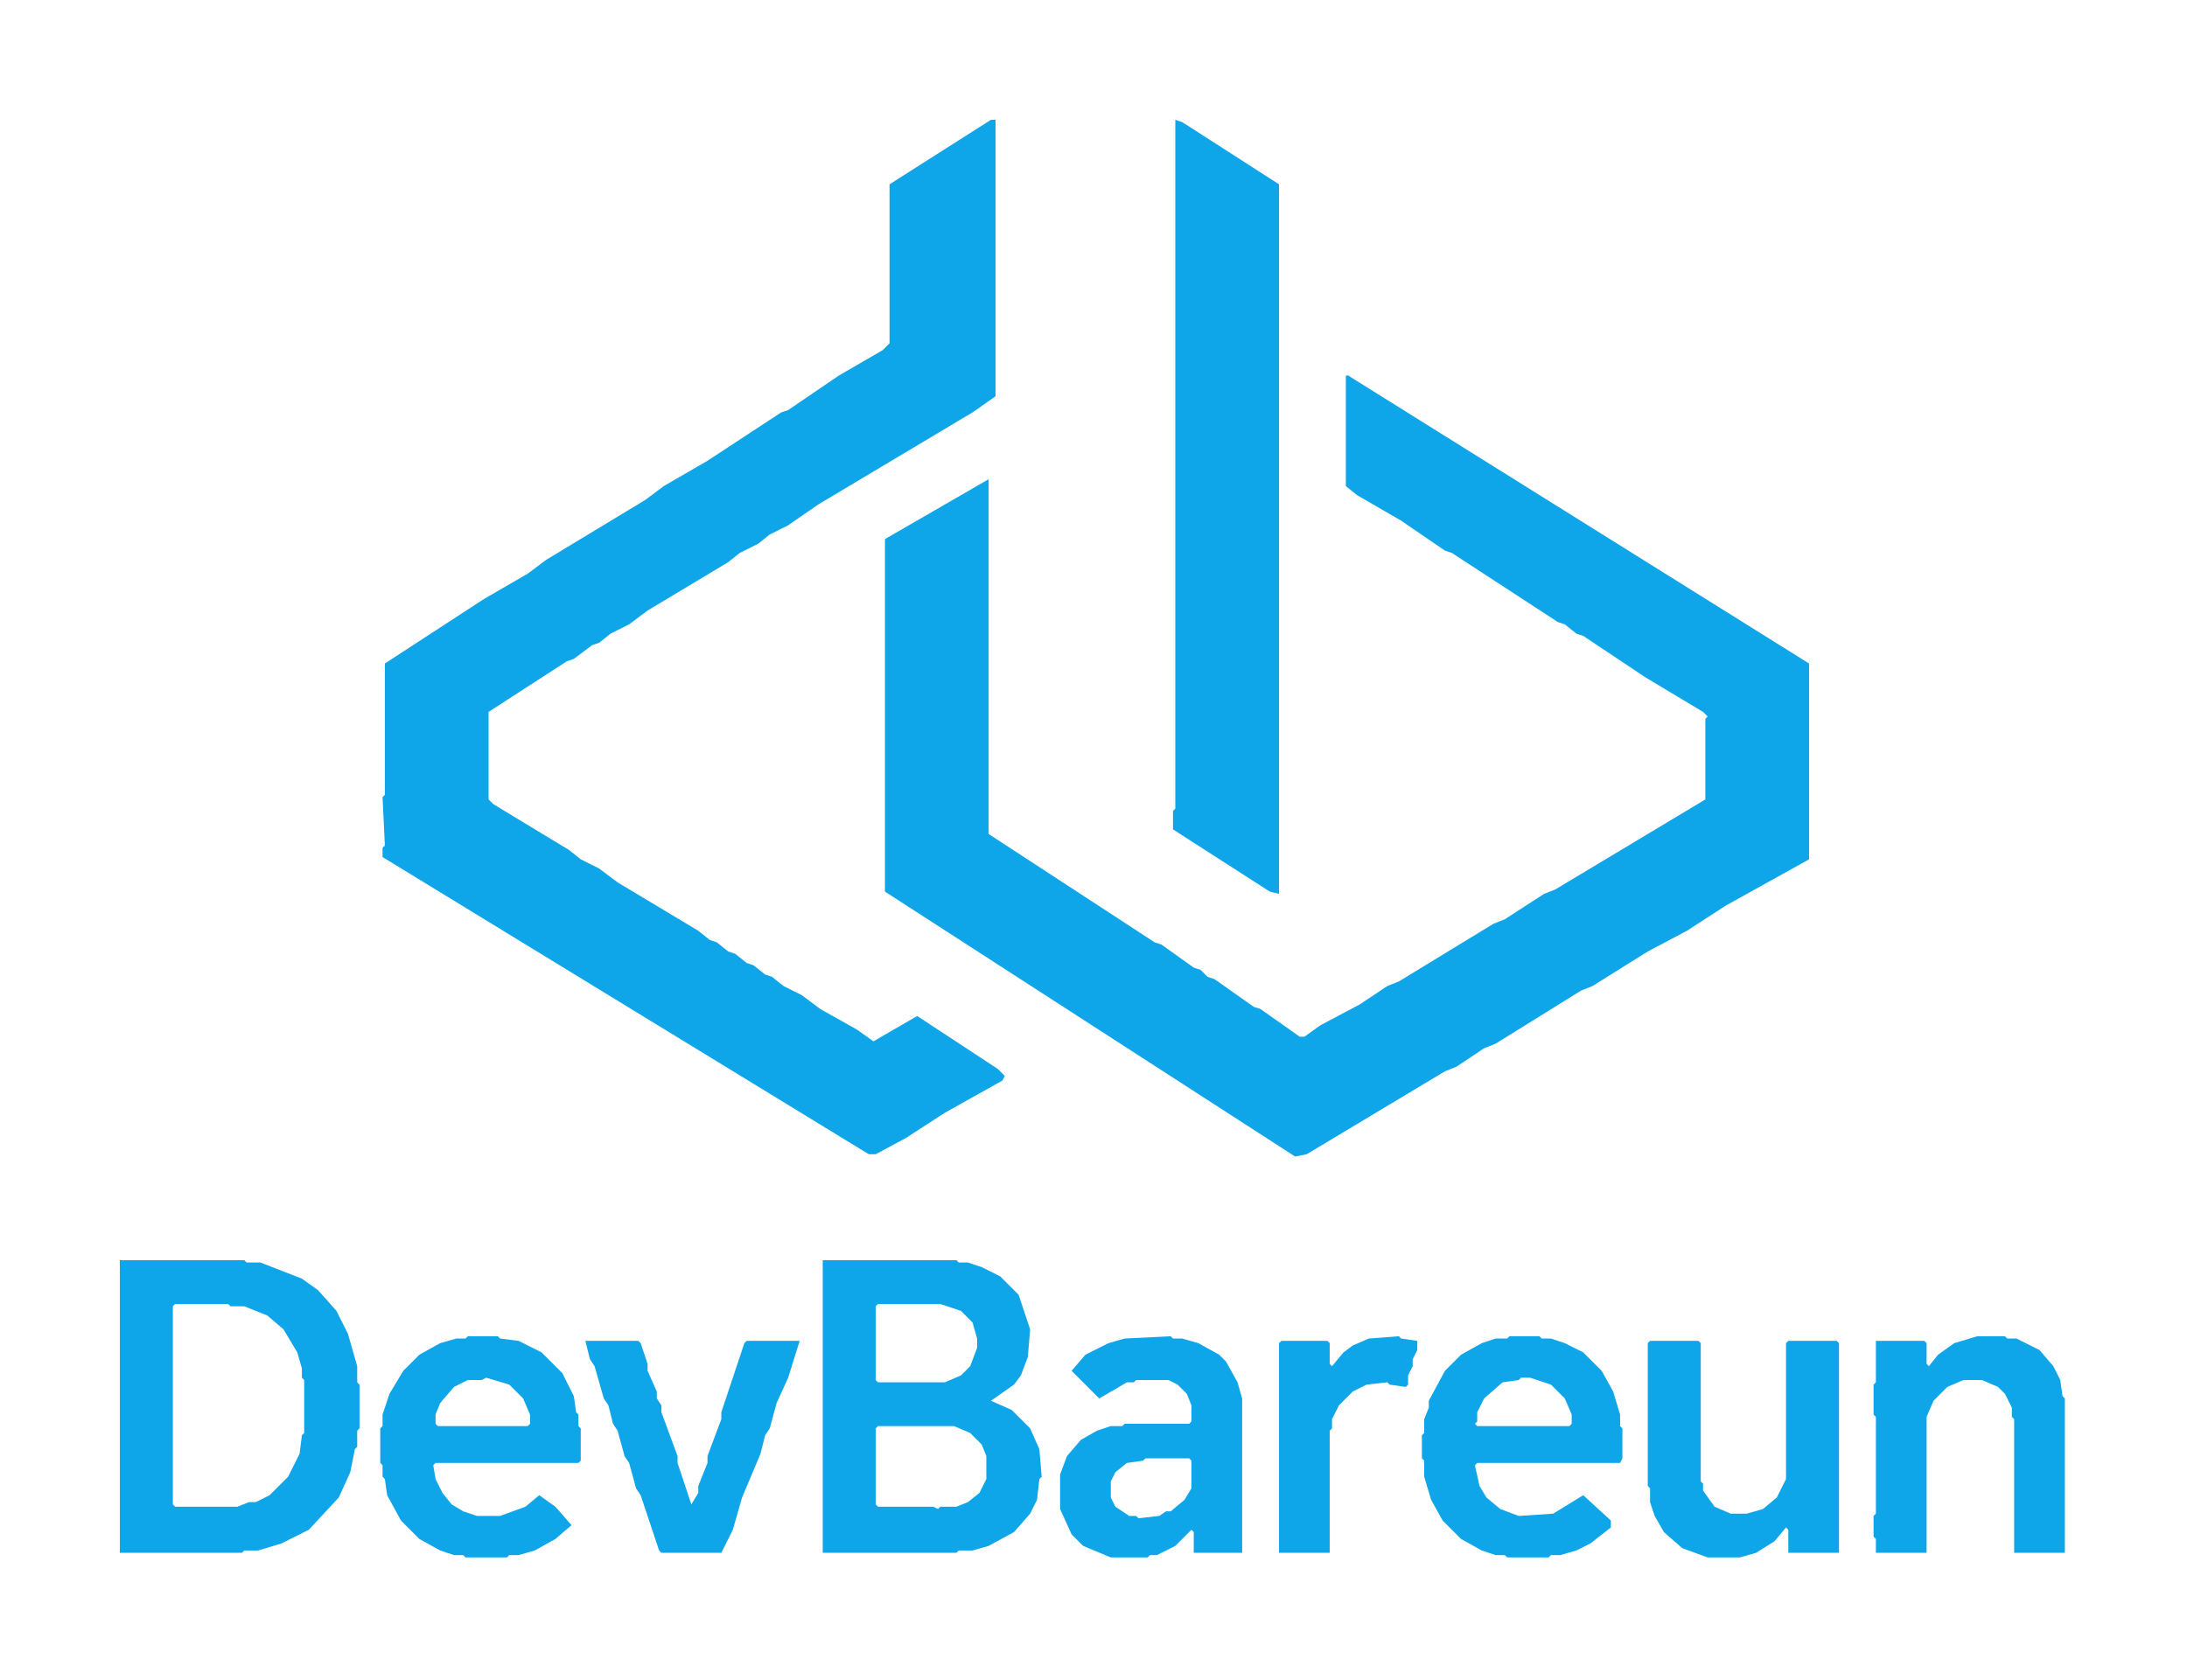
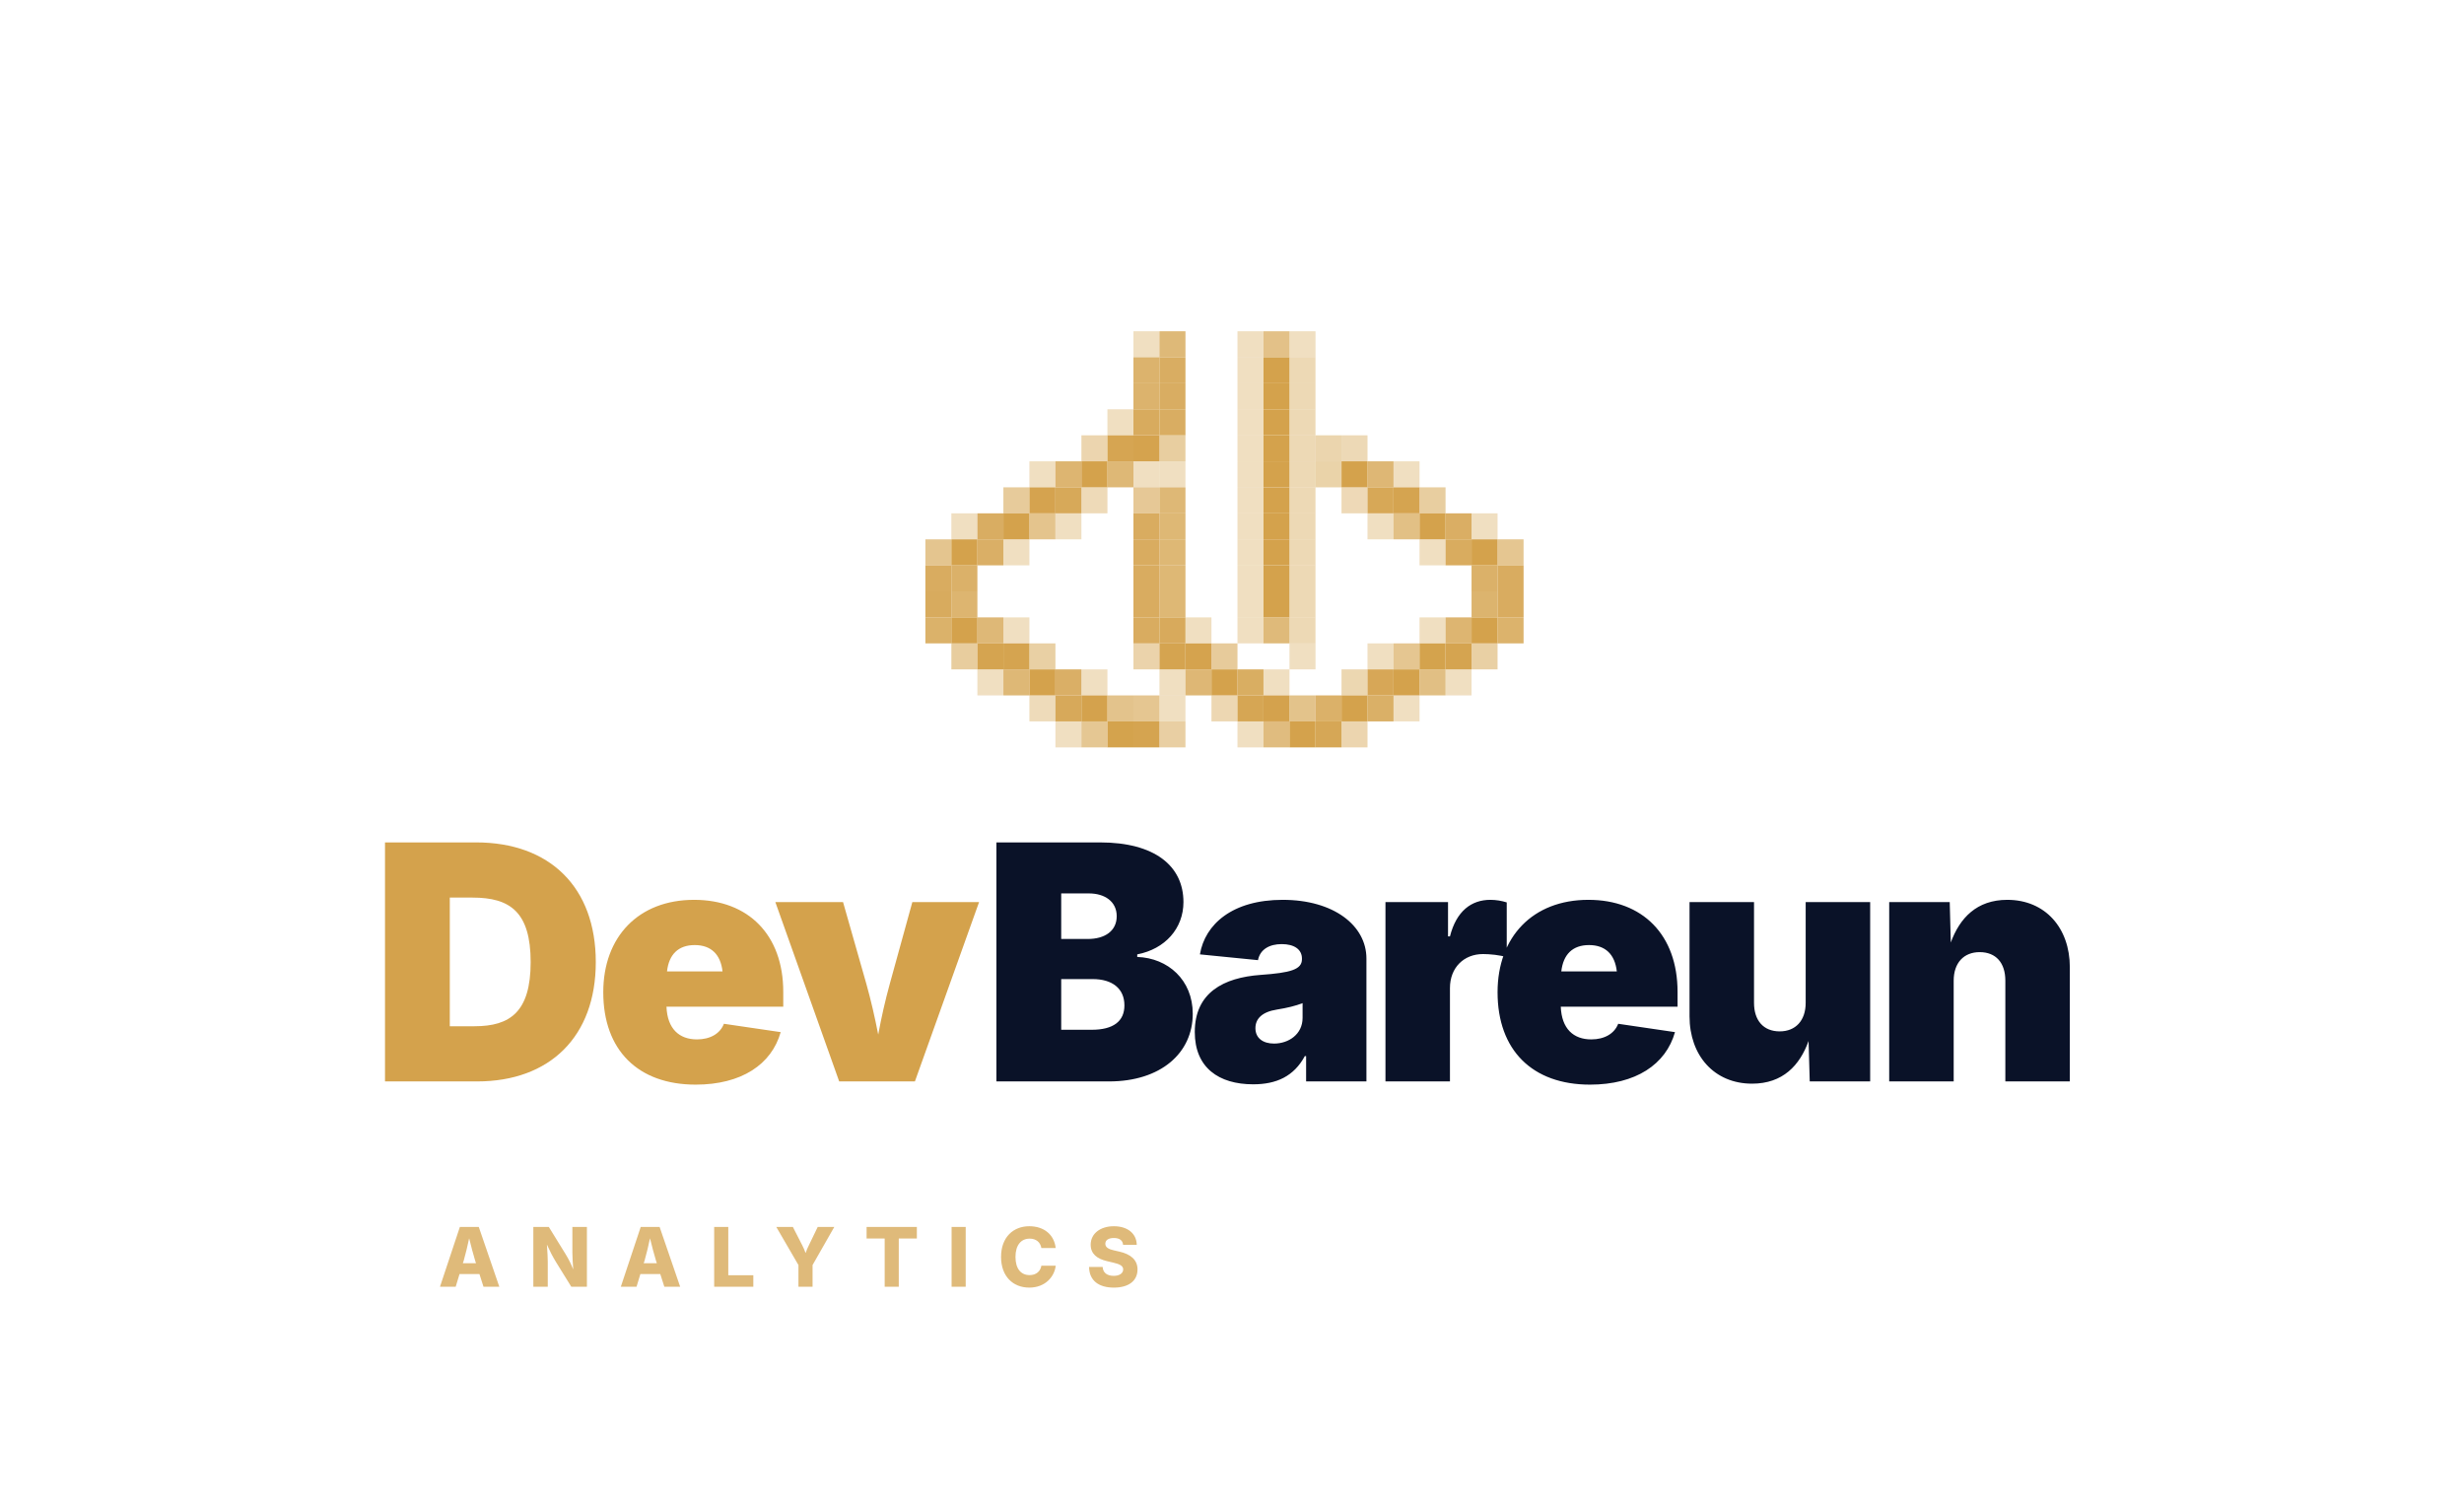
- <svg xmlns="http://www.w3.org/2000/svg" width="949" height="729" viewBox="0 0 949 729" role="img" aria-labelledby="title">
-   <g transform="translate(52 52)">
-     <path d="M 664.0 530.0 L 663.0 531.0 L 663.0 593.0 L 664.0 594.0 L 664.0 600.0 L 666.0 606.0 L 670.0 613.0 L 678.0 620.0 L 689.0 624.0 L 703.0 624.0 L 710.0 622.0 L 718.0 617.0 L 723.0 611.0 L 724.0 612.0 L 724.0 622.0 L 746.0 622.0 L 746.0 531.0 L 745.0 530.0 L 724.0 530.0 L 723.0 531.0 L 723.0 590.0 L 719.0 598.0 L 713.0 603.0 L 706.0 605.0 L 699.0 605.0 L 692.0 602.0 L 687.0 595.0 L 687.0 592.0 L 686.0 591.0 L 686.0 531.0 L 685.0 530.0 Z M 202.0 530.0 L 204.0 538.0 L 206.0 541.0 L 210.0 555.0 L 212.0 558.0 L 214.0 566.0 L 216.0 569.0 L 219.0 580.0 L 221.0 583.0 L 224.0 594.0 L 226.0 597.0 L 234.0 621.0 L 235.0 622.0 L 261.0 622.0 L 266.0 612.0 L 270.0 598.0 L 278.0 579.0 L 280.0 571.0 L 282.0 568.0 L 285.0 557.0 L 290.0 546.0 L 295.0 530.0 L 272.0 530.0 L 271.0 531.0 L 261.0 561.0 L 261.0 564.0 L 255.0 580.0 L 255.0 583.0 L 251.0 593.0 L 251.0 596.0 L 248.0 601.0 L 242.0 583.0 L 242.0 580.0 L 235.0 561.0 L 235.0 558.0 L 233.0 555.0 L 233.0 552.0 L 229.0 543.0 L 229.0 540.0 L 226.0 531.0 L 225.0 530.0 Z M 833.0 534.0 L 823.0 529.0 L 819.0 529.0 L 818.0 528.0 L 806.0 528.0 L 796.0 531.0 L 789.0 536.0 L 785.0 541.0 L 784.0 540.0 L 784.0 531.0 L 783.0 530.0 L 762.0 530.0 L 762.0 548.0 L 761.0 549.0 L 761.0 562.0 L 762.0 563.0 L 762.0 605.0 L 761.0 606.0 L 761.0 615.0 L 762.0 616.0 L 762.0 622.0 L 784.0 622.0 L 784.0 563.0 L 787.0 556.0 L 793.0 550.0 L 800.0 547.0 L 808.0 547.0 L 815.0 550.0 L 818.0 553.0 L 821.0 559.0 L 821.0 563.0 L 822.0 564.0 L 822.0 622.0 L 844.0 622.0 L 844.0 555.0 L 843.0 554.0 L 842.0 547.0 L 839.0 541.0 Z M 591.0 531.0 L 582.0 536.0 L 575.0 543.0 L 568.0 556.0 L 568.0 559.0 L 566.0 564.0 L 566.0 570.0 L 565.0 571.0 L 565.0 581.0 L 566.0 582.0 L 566.0 589.0 L 569.0 599.0 L 574.0 608.0 L 582.0 616.0 L 591.0 621.0 L 597.0 623.0 L 601.0 623.0 L 602.0 624.0 L 620.0 624.0 L 621.0 623.0 L 625.0 623.0 L 632.0 621.0 L 638.0 618.0 L 647.0 611.0 L 647.0 608.0 L 635.0 597.0 L 622.0 605.0 L 607.0 606.0 L 599.0 603.0 L 593.0 598.0 L 590.0 593.0 L 588.0 584.0 L 589.0 583.0 L 651.0 583.0 L 652.0 581.0 L 652.0 568.0 L 651.0 567.0 L 651.0 562.0 L 648.0 552.0 L 643.0 543.0 L 635.0 535.0 L 627.0 531.0 L 621.0 529.0 L 617.0 529.0 L 616.0 528.0 L 603.0 528.0 L 602.0 529.0 L 597.0 529.0 Z M 588.0 566.0 L 589.0 565.0 L 589.0 561.0 L 592.0 555.0 L 600.0 548.0 L 607.0 547.0 L 608.0 546.0 L 612.0 546.0 L 621.0 549.0 L 627.0 555.0 L 630.0 562.0 L 630.0 566.0 L 629.0 567.0 L 589.0 567.0 Z M 563.0 530.0 L 556.0 529.0 L 555.0 528.0 L 542.0 529.0 L 535.0 532.0 L 531.0 535.0 L 526.0 541.0 L 525.0 540.0 L 525.0 531.0 L 524.0 530.0 L 504.0 530.0 L 503.0 531.0 L 503.0 622.0 L 525.0 622.0 L 525.0 569.0 L 526.0 568.0 L 526.0 564.0 L 529.0 558.0 L 535.0 552.0 L 541.0 549.0 L 550.0 548.0 L 551.0 549.0 L 558.0 550.0 L 559.0 549.0 L 559.0 545.0 L 561.0 541.0 L 561.0 538.0 L 563.0 534.0 Z M 419.0 536.0 L 413.0 543.0 L 425.0 555.0 L 437.0 548.0 L 440.0 548.0 L 441.0 547.0 L 455.0 547.0 L 459.0 549.0 L 463.0 553.0 L 465.0 558.0 L 465.0 565.0 L 464.0 566.0 L 436.0 566.0 L 435.0 567.0 L 430.0 567.0 L 424.0 569.0 L 417.0 573.0 L 411.0 580.0 L 408.0 588.0 L 408.0 603.0 L 413.0 614.0 L 418.0 619.0 L 430.0 624.0 L 446.0 624.0 L 447.0 623.0 L 450.0 623.0 L 458.0 619.0 L 465.0 612.0 L 466.0 613.0 L 466.0 622.0 L 487.0 622.0 L 487.0 555.0 L 485.0 548.0 L 480.0 539.0 L 477.0 536.0 L 468.0 531.0 L 461.0 529.0 L 457.0 529.0 L 456.0 528.0 L 436.0 529.0 L 429.0 531.0 Z M 464.0 581.0 L 465.0 582.0 L 465.0 594.0 L 462.0 599.0 L 456.0 604.0 L 454.0 604.0 L 451.0 606.0 L 442.0 607.0 L 441.0 606.0 L 438.0 606.0 L 432.0 602.0 L 430.0 598.0 L 430.0 591.0 L 432.0 587.0 L 437.0 583.0 L 444.0 582.0 L 445.0 581.0 Z M 139.0 531.0 L 130.0 536.0 L 123.0 543.0 L 117.0 553.0 L 114.0 562.0 L 114.0 567.0 L 113.0 568.0 L 113.0 583.0 L 114.0 584.0 L 114.0 589.0 L 115.0 590.0 L 116.0 597.0 L 122.0 608.0 L 130.0 616.0 L 139.0 621.0 L 145.0 623.0 L 149.0 623.0 L 150.0 624.0 L 168.0 624.0 L 169.0 623.0 L 173.0 623.0 L 180.0 621.0 L 189.0 616.0 L 196.0 610.0 L 189.0 602.0 L 182.0 597.0 L 176.0 602.0 L 165.0 606.0 L 155.0 606.0 L 149.0 604.0 L 144.0 601.0 L 140.0 596.0 L 137.0 590.0 L 136.0 584.0 L 137.0 583.0 L 199.0 583.0 L 200.0 582.0 L 200.0 568.0 L 199.0 567.0 L 199.0 562.0 L 198.0 561.0 L 197.0 554.0 L 192.0 544.0 L 183.0 535.0 L 173.0 530.0 L 165.0 529.0 L 164.0 528.0 L 151.0 528.0 L 150.0 529.0 L 146.0 529.0 Z M 137.0 562.0 L 139.0 557.0 L 145.0 550.0 L 151.0 547.0 L 157.0 547.0 L 159.0 546.0 L 169.0 549.0 L 175.0 555.0 L 178.0 562.0 L 178.0 566.0 L 177.0 567.0 L 138.0 567.0 L 137.0 566.0 Z M 305.0 495.0 L 305.0 622.0 L 363.0 622.0 L 364.0 621.0 L 370.0 621.0 L 377.0 619.0 L 388.0 613.0 L 395.0 605.0 L 398.0 599.0 L 399.0 590.0 L 400.0 589.0 L 399.0 577.0 L 395.0 568.0 L 387.0 560.0 L 378.0 556.0 L 388.0 549.0 L 391.0 545.0 L 394.0 537.0 L 395.0 525.0 L 390.0 510.0 L 382.0 502.0 L 374.0 498.0 L 368.0 496.0 L 364.0 496.0 L 363.0 495.0 Z M 328.0 568.0 L 329.0 567.0 L 362.0 567.0 L 369.0 570.0 L 374.0 575.0 L 376.0 580.0 L 376.0 590.0 L 373.0 596.0 L 368.0 600.0 L 363.0 602.0 L 356.0 602.0 L 355.0 603.0 L 353.0 602.0 L 329.0 602.0 L 328.0 601.0 Z M 328.0 515.0 L 329.0 514.0 L 356.0 514.0 L 365.0 517.0 L 370.0 522.0 L 372.0 529.0 L 372.0 533.0 L 369.0 541.0 L 365.0 545.0 L 358.0 548.0 L 329.0 548.0 L 328.0 547.0 Z M 0.0 495.0 L 0.0 622.0 L 53.0 622.0 L 54.0 621.0 L 60.0 621.0 L 70.0 618.0 L 82.0 612.0 L 95.0 598.0 L 100.0 587.0 L 102.0 577.0 L 103.0 576.0 L 103.0 569.0 L 104.0 568.0 L 104.0 549.0 L 103.0 548.0 L 103.0 541.0 L 99.0 527.0 L 94.0 517.0 L 86.0 508.0 L 79.0 503.0 L 61.0 496.0 L 55.0 496.0 L 54.0 495.0 Z M 24.0 514.0 L 47.0 514.0 L 48.0 515.0 L 54.0 515.0 L 64.0 519.0 L 71.0 525.0 L 77.0 535.0 L 79.0 542.0 L 79.0 546.0 L 80.0 547.0 L 80.0 570.0 L 79.0 571.0 L 78.0 579.0 L 73.0 589.0 L 65.0 597.0 L 59.0 600.0 L 56.0 600.0 L 51.0 602.0 L 24.0 602.0 L 23.0 601.0 L 23.0 515.0 Z M 533.0 111.0 L 532.0 111.0 L 532.0 159.0 L 537.0 163.0 L 556.0 174.0 L 575.0 187.0 L 578.0 188.0 L 624.0 218.0 L 627.0 219.0 L 632.0 223.0 L 635.0 224.0 L 662.0 242.0 L 687.0 257.0 L 689.0 259.0 L 688.0 260.0 L 688.0 295.0 L 623.0 334.0 L 618.0 336.0 L 601.0 347.0 L 596.0 349.0 L 555.0 374.0 L 550.0 376.0 L 538.0 384.0 L 521.0 393.0 L 514.0 398.0 L 512.0 398.0 L 495.0 386.0 L 492.0 385.0 L 475.0 373.0 L 472.0 372.0 L 469.0 369.0 L 466.0 368.0 L 452.0 358.0 L 449.0 357.0 L 377.0 310.0 L 377.0 156.0 L 332.0 182.0 L 332.0 335.0 L 510.0 450.0 L 515.0 449.0 L 575.0 413.0 L 580.0 411.0 L 592.0 403.0 L 597.0 401.0 L 634.0 378.0 L 639.0 376.0 L 663.0 361.0 L 680.0 352.0 L 697.0 341.0 L 733.0 321.0 L 733.0 236.0 Z M 458.0 0.0 L 458.0 299.0 L 457.0 300.0 L 457.0 308.0 L 499.0 335.0 L 503.0 336.0 L 503.0 28.0 L 461.0 1.0 Z M 380.0 0.0 L 378.0 0.0 L 334.0 28.0 L 334.0 97.0 L 331.0 100.0 L 312.0 111.0 L 290.0 126.0 L 287.0 127.0 L 255.0 148.0 L 236.0 159.0 L 228.0 165.0 L 185.0 191.0 L 177.0 197.0 L 158.0 208.0 L 115.0 236.0 L 115.0 293.0 L 114.0 294.0 L 115.0 315.0 L 114.0 316.0 L 114.0 320.0 L 325.0 449.0 L 328.0 449.0 L 341.0 442.0 L 358.0 431.0 L 383.0 417.0 L 384.0 415.0 L 381.0 412.0 L 346.0 389.0 L 327.0 400.0 L 320.0 395.0 L 304.0 386.0 L 296.0 380.0 L 288.0 376.0 L 283.0 372.0 L 280.0 371.0 L 275.0 367.0 L 272.0 366.0 L 267.0 362.0 L 264.0 361.0 L 259.0 357.0 L 256.0 356.0 L 251.0 352.0 L 216.0 331.0 L 208.0 325.0 L 200.0 321.0 L 195.0 317.0 L 162.0 297.0 L 160.0 295.0 L 160.0 257.0 L 194.0 235.0 L 197.0 234.0 L 205.0 228.0 L 208.0 227.0 L 213.0 223.0 L 221.0 219.0 L 229.0 213.0 L 264.0 192.0 L 269.0 188.0 L 277.0 184.0 L 282.0 180.0 L 290.0 176.0 L 303.0 167.0 L 370.0 127.0 L 380.0 120.0 Z" fill="#0EA5E9" fill-rule="evenodd" />
+ <svg xmlns="http://www.w3.org/2000/svg" width="360" height="220" viewBox="0 0 360 220" role="img" aria-label="DevBareun logo">
+   <style>.brand{font-family:Inter,Segoe UI,Arial,sans-serif;font-size:48px;font-weight:900;letter-spacing:-2px;}.sub{font-family:Inter,Segoe UI,Arial,sans-serif;font-size:12px;font-weight:800;letter-spacing:4px;}</style>
+   <g transform="translate(120 18)">
+     <g transform="translate(0 0) scale(3.8)">
+       <g shape-rendering="geometricPrecision">
+         <rect x="12" y="8" width="1" height="1" fill="#D4A24C" opacity="0.350" />
+         <rect x="13" y="8" width="1" height="1" fill="#D4A24C" opacity="0.757" />
+         <rect x="16" y="8" width="1" height="1" fill="#D4A24C" opacity="0.350" />
+         <rect x="17" y="8" width="1" height="1" fill="#D4A24C" opacity="0.663" />
+         <rect x="18" y="8" width="1" height="1" fill="#D4A24C" opacity="0.350" />
+         <rect x="12" y="9" width="1" height="1" fill="#D4A24C" opacity="0.816" />
+         <rect x="13" y="9" width="1" height="1" fill="#D4A24C" opacity="0.878" />
+         <rect x="16" y="9" width="1" height="1" fill="#D4A24C" opacity="0.350" />
+         <rect x="17" y="9" width="1" height="1" fill="#D4A24C" opacity="1.000" />
+         <rect x="18" y="9" width="1" height="1" fill="#D4A24C" opacity="0.412" />
+         <rect x="12" y="10" width="1" height="1" fill="#D4A24C" opacity="0.816" />
+         <rect x="13" y="10" width="1" height="1" fill="#D4A24C" opacity="0.878" />
+         <rect x="16" y="10" width="1" height="1" fill="#D4A24C" opacity="0.350" />
+         <rect x="17" y="10" width="1" height="1" fill="#D4A24C" opacity="1.000" />
+         <rect x="18" y="10" width="1" height="1" fill="#D4A24C" opacity="0.412" />
+         <rect x="11" y="11" width="1" height="1" fill="#D4A24C" opacity="0.350" />
+         <rect x="12" y="11" width="1" height="1" fill="#D4A24C" opacity="0.898" />
+         <rect x="13" y="11" width="1" height="1" fill="#D4A24C" opacity="0.878" />
+         <rect x="16" y="11" width="1" height="1" fill="#D4A24C" opacity="0.350" />
+         <rect x="17" y="11" width="1" height="1" fill="#D4A24C" opacity="1.000" />
+         <rect x="18" y="11" width="1" height="1" fill="#D4A24C" opacity="0.412" />
+         <rect x="10" y="12" width="1" height="1" fill="#D4A24C" opacity="0.447" />
+         <rect x="11" y="12" width="1" height="1" fill="#D4A24C" opacity="0.961" />
+         <rect x="12" y="12" width="1" height="1" fill="#D4A24C" opacity="0.988" />
+         <rect x="13" y="12" width="1" height="1" fill="#D4A24C" opacity="0.529" />
+         <rect x="16" y="12" width="1" height="1" fill="#D4A24C" opacity="0.350" />
+         <rect x="17" y="12" width="1" height="1" fill="#D4A24C" opacity="1.000" />
+         <rect x="18" y="12" width="1" height="1" fill="#D4A24C" opacity="0.412" />
+         <rect x="19" y="12" width="1" height="1" fill="#D4A24C" opacity="0.455" />
+         <rect x="20" y="12" width="1" height="1" fill="#D4A24C" opacity="0.408" />
+         <rect x="8" y="13" width="1" height="1" fill="#D4A24C" opacity="0.350" />
+         <rect x="9" y="13" width="1" height="1" fill="#D4A24C" opacity="0.796" />
+         <rect x="10" y="13" width="1" height="1" fill="#D4A24C" opacity="1.000" />
+         <rect x="11" y="13" width="1" height="1" fill="#D4A24C" opacity="0.765" />
+         <rect x="12" y="13" width="1" height="1" fill="#D4A24C" opacity="0.350" />
+         <rect x="13" y="13" width="1" height="1" fill="#D4A24C" opacity="0.350" />
+         <rect x="16" y="13" width="1" height="1" fill="#D4A24C" opacity="0.350" />
+         <rect x="17" y="13" width="1" height="1" fill="#D4A24C" opacity="1.000" />
+         <rect x="18" y="13" width="1" height="1" fill="#D4A24C" opacity="0.412" />
+         <rect x="19" y="13" width="1" height="1" fill="#D4A24C" opacity="0.478" />
+         <rect x="20" y="13" width="1" height="1" fill="#D4A24C" opacity="1.000" />
+         <rect x="21" y="13" width="1" height="1" fill="#D4A24C" opacity="0.773" />
+         <rect x="22" y="13" width="1" height="1" fill="#D4A24C" opacity="0.350" />
+         <rect x="7" y="14" width="1" height="1" fill="#D4A24C" opacity="0.557" />
+         <rect x="8" y="14" width="1" height="1" fill="#D4A24C" opacity="0.984" />
+         <rect x="9" y="14" width="1" height="1" fill="#D4A24C" opacity="0.929" />
+         <rect x="10" y="14" width="1" height="1" fill="#D4A24C" opacity="0.396" />
+         <rect x="12" y="14" width="1" height="1" fill="#D4A24C" opacity="0.588" />
+         <rect x="13" y="14" width="1" height="1" fill="#D4A24C" opacity="0.765" />
+         <rect x="16" y="14" width="1" height="1" fill="#D4A24C" opacity="0.350" />
+         <rect x="17" y="14" width="1" height="1" fill="#D4A24C" opacity="1.000" />
+         <rect x="18" y="14" width="1" height="1" fill="#D4A24C" opacity="0.412" />
+         <rect x="20" y="14" width="1" height="1" fill="#D4A24C" opacity="0.404" />
+         <rect x="21" y="14" width="1" height="1" fill="#D4A24C" opacity="0.937" />
+         <rect x="22" y="14" width="1" height="1" fill="#D4A24C" opacity="0.980" />
+         <rect x="23" y="14" width="1" height="1" fill="#D4A24C" opacity="0.529" />
+         <rect x="5" y="15" width="1" height="1" fill="#D4A24C" opacity="0.350" />
+         <rect x="6" y="15" width="1" height="1" fill="#D4A24C" opacity="0.878" />
+         <rect x="7" y="15" width="1" height="1" fill="#D4A24C" opacity="1.000" />
+         <rect x="8" y="15" width="1" height="1" fill="#D4A24C" opacity="0.635" />
+         <rect x="9" y="15" width="1" height="1" fill="#D4A24C" opacity="0.350" />
+         <rect x="12" y="15" width="1" height="1" fill="#D4A24C" opacity="0.890" />
+         <rect x="13" y="15" width="1" height="1" fill="#D4A24C" opacity="0.769" />
+         <rect x="16" y="15" width="1" height="1" fill="#D4A24C" opacity="0.350" />
+         <rect x="17" y="15" width="1" height="1" fill="#D4A24C" opacity="1.000" />
+         <rect x="18" y="15" width="1" height="1" fill="#D4A24C" opacity="0.412" />
+         <rect x="21" y="15" width="1" height="1" fill="#D4A24C" opacity="0.350" />
+         <rect x="22" y="15" width="1" height="1" fill="#D4A24C" opacity="0.682" />
+         <rect x="23" y="15" width="1" height="1" fill="#D4A24C" opacity="1.000" />
+         <rect x="24" y="15" width="1" height="1" fill="#D4A24C" opacity="0.867" />
+         <rect x="25" y="15" width="1" height="1" fill="#D4A24C" opacity="0.350" />
+         <rect x="4" y="16" width="1" height="1" fill="#D4A24C" opacity="0.624" />
+         <rect x="5" y="16" width="1" height="1" fill="#D4A24C" opacity="1.000" />
+         <rect x="6" y="16" width="1" height="1" fill="#D4A24C" opacity="0.855" />
+         <rect x="7" y="16" width="1" height="1" fill="#D4A24C" opacity="0.350" />
+         <rect x="12" y="16" width="1" height="1" fill="#D4A24C" opacity="0.890" />
+         <rect x="13" y="16" width="1" height="1" fill="#D4A24C" opacity="0.769" />
+         <rect x="16" y="16" width="1" height="1" fill="#D4A24C" opacity="0.350" />
+         <rect x="17" y="16" width="1" height="1" fill="#D4A24C" opacity="1.000" />
+         <rect x="18" y="16" width="1" height="1" fill="#D4A24C" opacity="0.412" />
+         <rect x="23" y="16" width="1" height="1" fill="#D4A24C" opacity="0.350" />
+         <rect x="24" y="16" width="1" height="1" fill="#D4A24C" opacity="0.894" />
+         <rect x="25" y="16" width="1" height="1" fill="#D4A24C" opacity="1.000" />
+         <rect x="26" y="16" width="1" height="1" fill="#D4A24C" opacity="0.612" />
+         <rect x="4" y="17" width="1" height="1" fill="#D4A24C" opacity="0.890" />
+         <rect x="5" y="17" width="1" height="1" fill="#D4A24C" opacity="0.835" />
+         <rect x="12" y="17" width="1" height="1" fill="#D4A24C" opacity="0.890" />
+         <rect x="13" y="17" width="1" height="1" fill="#D4A24C" opacity="0.769" />
+         <rect x="16" y="17" width="1" height="1" fill="#D4A24C" opacity="0.350" />
+         <rect x="17" y="17" width="1" height="1" fill="#D4A24C" opacity="1.000" />
+         <rect x="18" y="17" width="1" height="1" fill="#D4A24C" opacity="0.412" />
+         <rect x="25" y="17" width="1" height="1" fill="#D4A24C" opacity="0.839" />
+         <rect x="26" y="17" width="1" height="1" fill="#D4A24C" opacity="0.890" />
+         <rect x="4" y="18" width="1" height="1" fill="#D4A24C" opacity="0.898" />
+         <rect x="5" y="18" width="1" height="1" fill="#D4A24C" opacity="0.800" />
+         <rect x="12" y="18" width="1" height="1" fill="#D4A24C" opacity="0.890" />
+         <rect x="13" y="18" width="1" height="1" fill="#D4A24C" opacity="0.769" />
+         <rect x="16" y="18" width="1" height="1" fill="#D4A24C" opacity="0.350" />
+         <rect x="17" y="18" width="1" height="1" fill="#D4A24C" opacity="1.000" />
+         <rect x="18" y="18" width="1" height="1" fill="#D4A24C" opacity="0.412" />
+         <rect x="25" y="18" width="1" height="1" fill="#D4A24C" opacity="0.808" />
+         <rect x="26" y="18" width="1" height="1" fill="#D4A24C" opacity="0.890" />
+         <rect x="4" y="19" width="1" height="1" fill="#D4A24C" opacity="0.831" />
+         <rect x="5" y="19" width="1" height="1" fill="#D4A24C" opacity="1.000" />
+         <rect x="6" y="19" width="1" height="1" fill="#D4A24C" opacity="0.761" />
+         <rect x="7" y="19" width="1" height="1" fill="#D4A24C" opacity="0.350" />
+         <rect x="12" y="19" width="1" height="1" fill="#D4A24C" opacity="0.890" />
+         <rect x="13" y="19" width="1" height="1" fill="#D4A24C" opacity="0.910" />
+         <rect x="14" y="19" width="1" height="1" fill="#D4A24C" opacity="0.350" />
+         <rect x="16" y="19" width="1" height="1" fill="#D4A24C" opacity="0.350" />
+         <rect x="17" y="19" width="1" height="1" fill="#D4A24C" opacity="0.745" />
+         <rect x="18" y="19" width="1" height="1" fill="#D4A24C" opacity="0.412" />
+         <rect x="23" y="19" width="1" height="1" fill="#D4A24C" opacity="0.350" />
+         <rect x="24" y="19" width="1" height="1" fill="#D4A24C" opacity="0.792" />
+         <rect x="25" y="19" width="1" height="1" fill="#D4A24C" opacity="1.000" />
+         <rect x="26" y="19" width="1" height="1" fill="#D4A24C" opacity="0.820" />
+         <rect x="5" y="20" width="1" height="1" fill="#D4A24C" opacity="0.541" />
+         <rect x="6" y="20" width="1" height="1" fill="#D4A24C" opacity="0.980" />
+         <rect x="7" y="20" width="1" height="1" fill="#D4A24C" opacity="0.973" />
+         <rect x="8" y="20" width="1" height="1" fill="#D4A24C" opacity="0.510" />
+         <rect x="12" y="20" width="1" height="1" fill="#D4A24C" opacity="0.471" />
+         <rect x="13" y="20" width="1" height="1" fill="#D4A24C" opacity="0.973" />
+         <rect x="14" y="20" width="1" height="1" fill="#D4A24C" opacity="0.988" />
+         <rect x="15" y="20" width="1" height="1" fill="#D4A24C" opacity="0.557" />
+         <rect x="18" y="20" width="1" height="1" fill="#D4A24C" opacity="0.350" />
+         <rect x="21" y="20" width="1" height="1" fill="#D4A24C" opacity="0.350" />
+         <rect x="22" y="20" width="1" height="1" fill="#D4A24C" opacity="0.616" />
+         <rect x="23" y="20" width="1" height="1" fill="#D4A24C" opacity="0.992" />
+         <rect x="24" y="20" width="1" height="1" fill="#D4A24C" opacity="0.973" />
+         <rect x="25" y="20" width="1" height="1" fill="#D4A24C" opacity="0.506" />
+         <rect x="6" y="21" width="1" height="1" fill="#D4A24C" opacity="0.350" />
+         <rect x="7" y="21" width="1" height="1" fill="#D4A24C" opacity="0.765" />
+         <rect x="8" y="21" width="1" height="1" fill="#D4A24C" opacity="1.000" />
+         <rect x="9" y="21" width="1" height="1" fill="#D4A24C" opacity="0.855" />
+         <rect x="10" y="21" width="1" height="1" fill="#D4A24C" opacity="0.350" />
+         <rect x="13" y="21" width="1" height="1" fill="#D4A24C" opacity="0.350" />
+         <rect x="14" y="21" width="1" height="1" fill="#D4A24C" opacity="0.773" />
+         <rect x="15" y="21" width="1" height="1" fill="#D4A24C" opacity="1.000" />
+         <rect x="16" y="21" width="1" height="1" fill="#D4A24C" opacity="0.875" />
+         <rect x="17" y="21" width="1" height="1" fill="#D4A24C" opacity="0.350" />
+         <rect x="20" y="21" width="1" height="1" fill="#D4A24C" opacity="0.435" />
+         <rect x="21" y="21" width="1" height="1" fill="#D4A24C" opacity="0.941" />
+         <rect x="22" y="21" width="1" height="1" fill="#D4A24C" opacity="1.000" />
+         <rect x="23" y="21" width="1" height="1" fill="#D4A24C" opacity="0.686" />
+         <rect x="24" y="21" width="1" height="1" fill="#D4A24C" opacity="0.350" />
+         <rect x="8" y="22" width="1" height="1" fill="#D4A24C" opacity="0.384" />
+         <rect x="9" y="22" width="1" height="1" fill="#D4A24C" opacity="0.918" />
+         <rect x="10" y="22" width="1" height="1" fill="#D4A24C" opacity="0.996" />
+         <rect x="11" y="22" width="1" height="1" fill="#D4A24C" opacity="0.643" />
+         <rect x="12" y="22" width="1" height="1" fill="#D4A24C" opacity="0.612" />
+         <rect x="13" y="22" width="1" height="1" fill="#D4A24C" opacity="0.350" />
+         <rect x="15" y="22" width="1" height="1" fill="#D4A24C" opacity="0.427" />
+         <rect x="16" y="22" width="1" height="1" fill="#D4A24C" opacity="0.953" />
+         <rect x="17" y="22" width="1" height="1" fill="#D4A24C" opacity="0.996" />
+         <rect x="18" y="22" width="1" height="1" fill="#D4A24C" opacity="0.647" />
+         <rect x="19" y="22" width="1" height="1" fill="#D4A24C" opacity="0.839" />
+         <rect x="20" y="22" width="1" height="1" fill="#D4A24C" opacity="1.000" />
+         <rect x="21" y="22" width="1" height="1" fill="#D4A24C" opacity="0.851" />
+         <rect x="22" y="22" width="1" height="1" fill="#D4A24C" opacity="0.350" />
+         <rect x="9" y="23" width="1" height="1" fill="#D4A24C" opacity="0.350" />
+         <rect x="10" y="23" width="1" height="1" fill="#D4A24C" opacity="0.604" />
+         <rect x="11" y="23" width="1" height="1" fill="#D4A24C" opacity="0.992" />
+         <rect x="12" y="23" width="1" height="1" fill="#D4A24C" opacity="0.973" />
+         <rect x="13" y="23" width="1" height="1" fill="#D4A24C" opacity="0.514" />
+         <rect x="16" y="23" width="1" height="1" fill="#D4A24C" opacity="0.350" />
+         <rect x="17" y="23" width="1" height="1" fill="#D4A24C" opacity="0.718" />
+         <rect x="18" y="23" width="1" height="1" fill="#D4A24C" opacity="1.000" />
+         <rect x="19" y="23" width="1" height="1" fill="#D4A24C" opacity="0.945" />
+         <rect x="20" y="23" width="1" height="1" fill="#D4A24C" opacity="0.447" />
+       </g>
+     </g>
  </g>
+   <text x="54" y="158" class="brand" fill="#D4A24C">Dev<tspan fill="#0A1228">Bareun</tspan>
+   </text>
+   <text x="64" y="188" class="sub" fill="#D4A24C" opacity="0.74">ANALYTICS</text>
</svg>
